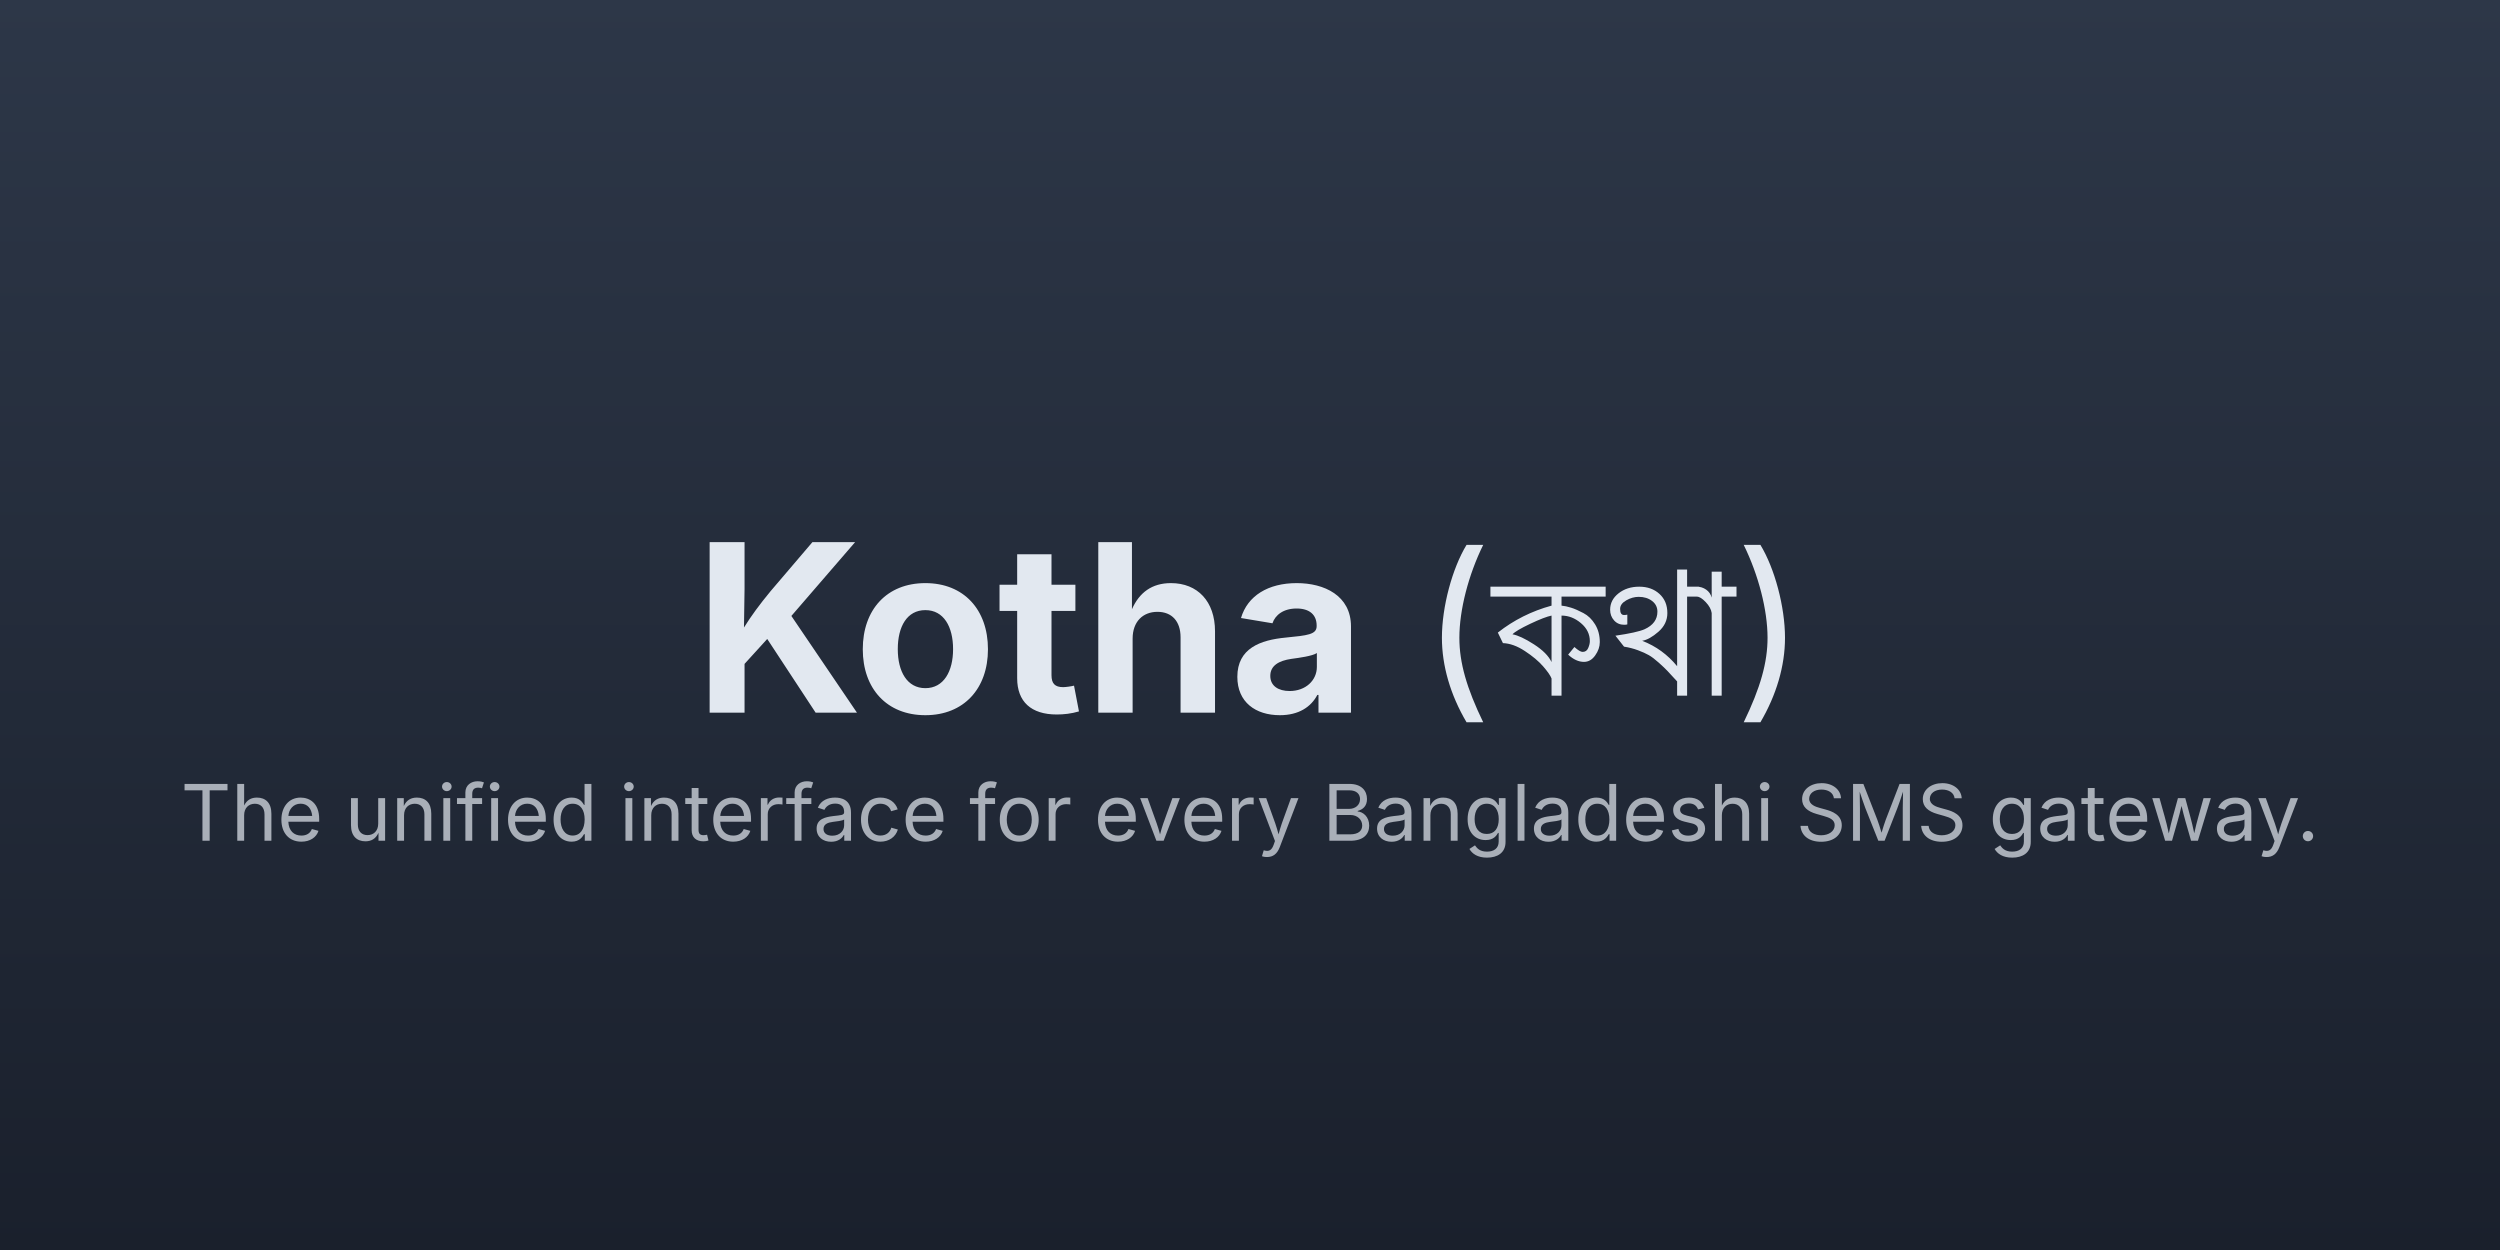
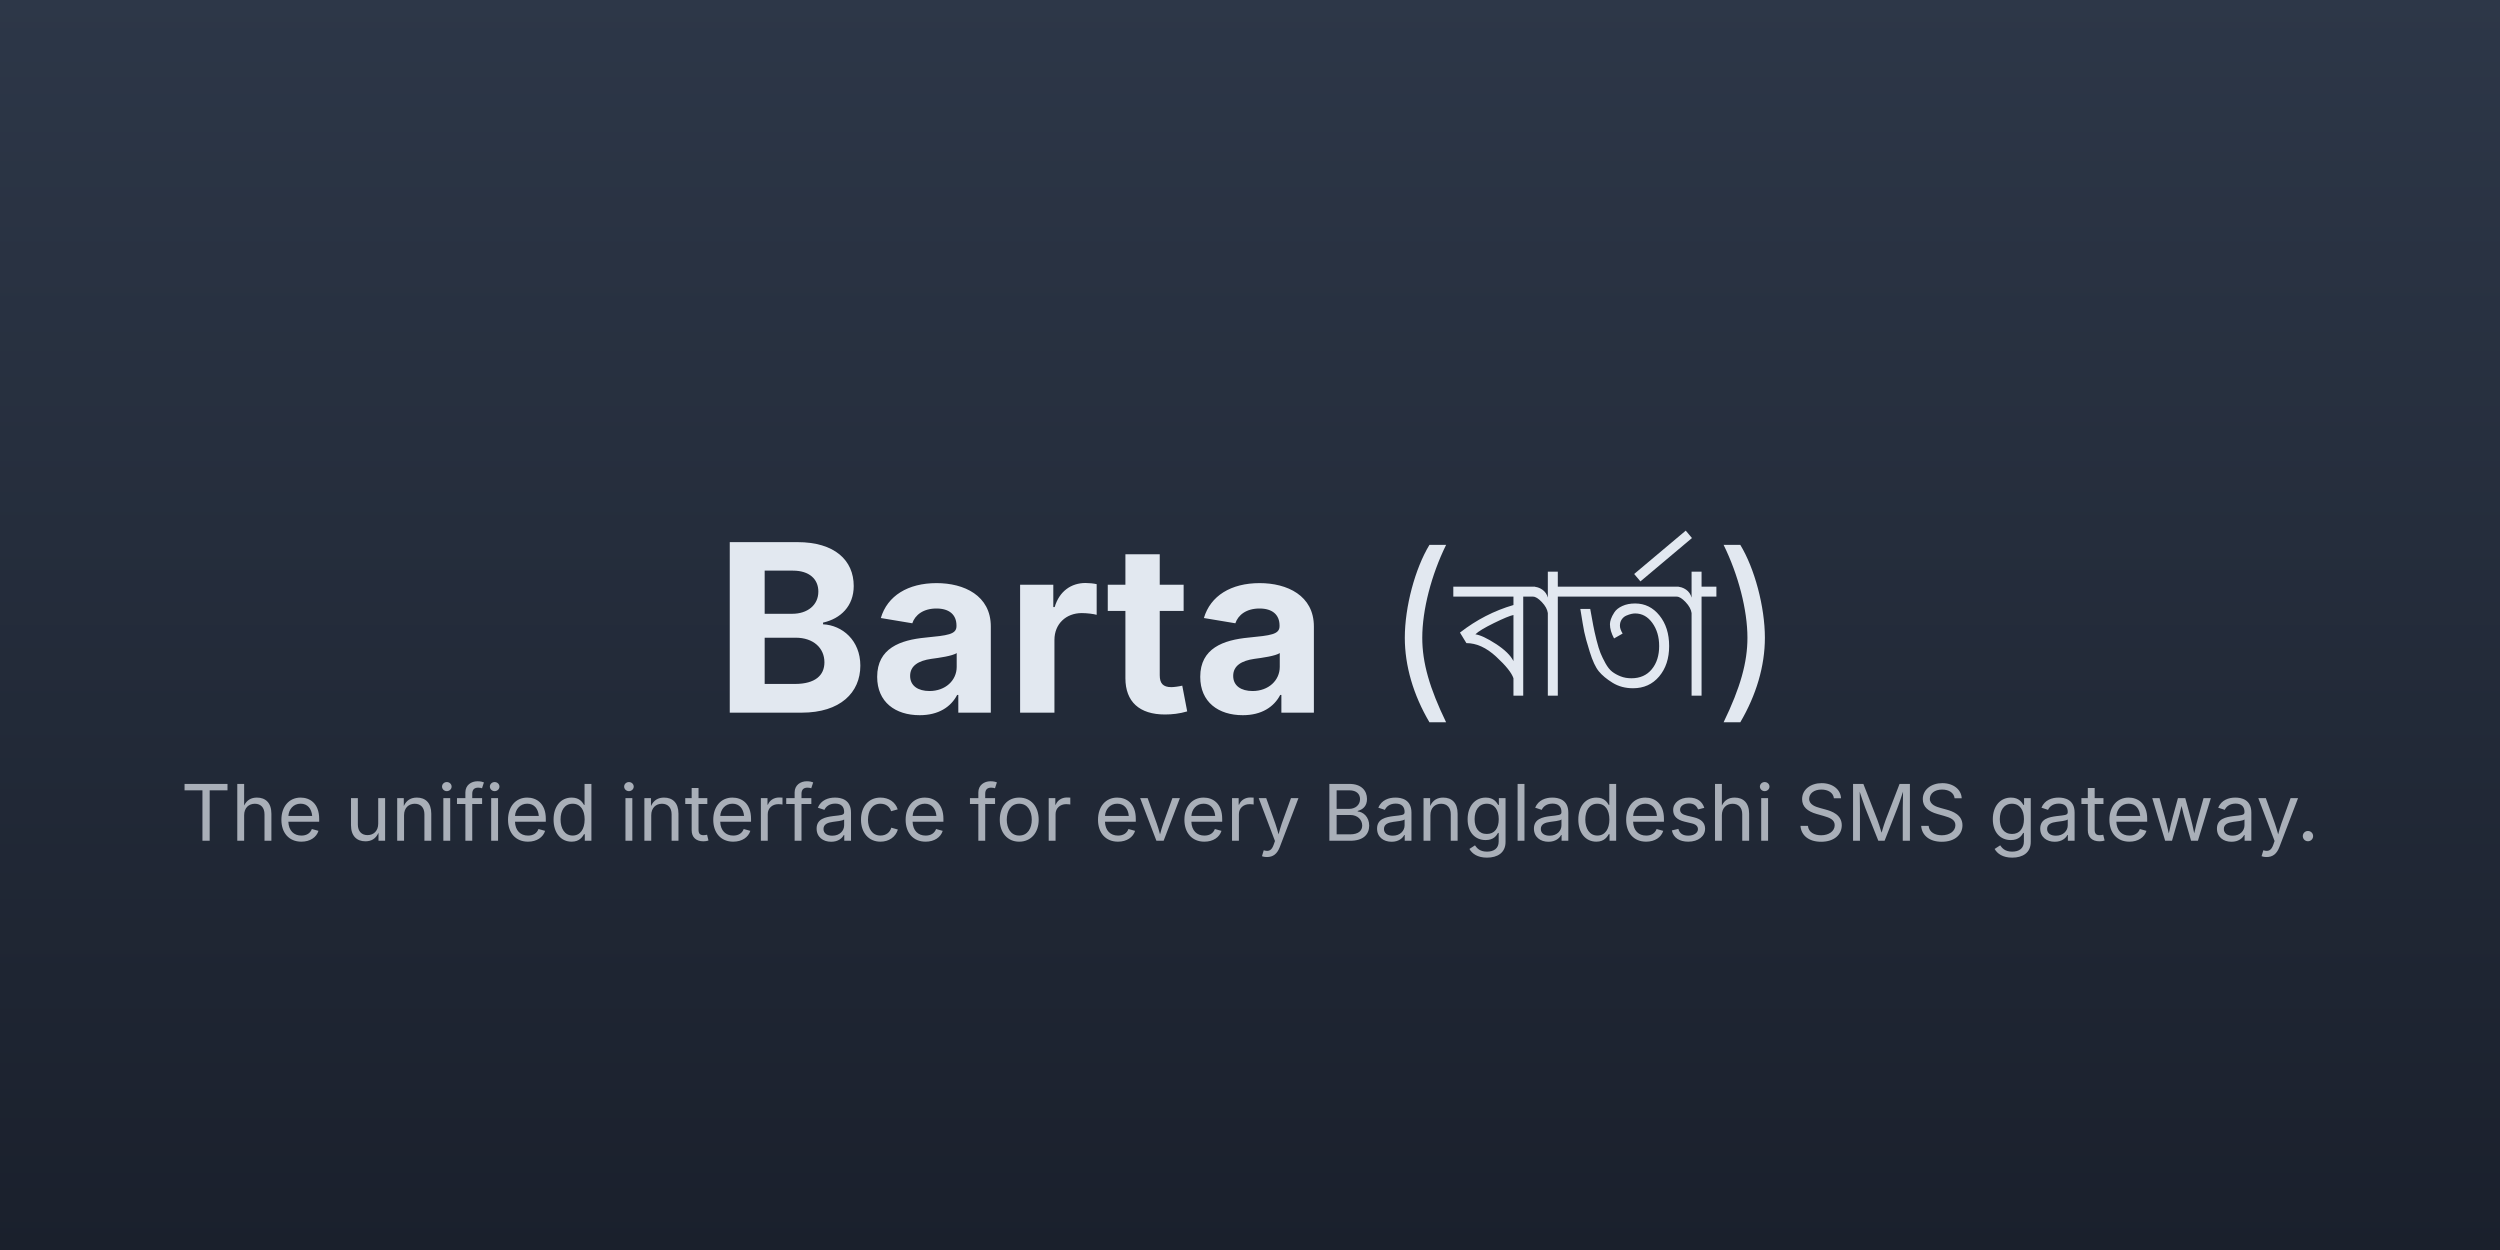
<svg xmlns="http://www.w3.org/2000/svg" width="1280" height="640" viewBox="0 0 1280 640">
  <defs>
    <linearGradient id="a" x1="50%" x2="50%" y1="0%" y2="100%">
      <stop offset="0%" stop-color="#2D3748" />
      <stop offset="100%" stop-color="#1A202C" />
    </linearGradient>
    <style>
      .text {
        font-family: 'Inter', sans-serif;
        fill: #E2E8F0;
      }
    </style>
  </defs>
  <rect width="100%" height="100%" fill="url(#a)" />
  <text x="50%" y="50%" dominant-baseline="middle" text-anchor="middle" class="text" font-size="120" font-weight="bold">
-     Kotha <tspan font-size="100" font-weight="normal">(কথা)</tspan>
+     Barta <tspan font-size="100" font-weight="normal">(বার্তা)</tspan>
  </text>
  <text x="50%" y="65%" dominant-baseline="middle" text-anchor="middle" class="text" font-size="40" opacity="0.7">
    The unified interface for every Bangladeshi SMS gateway.
  </text>
</svg>
